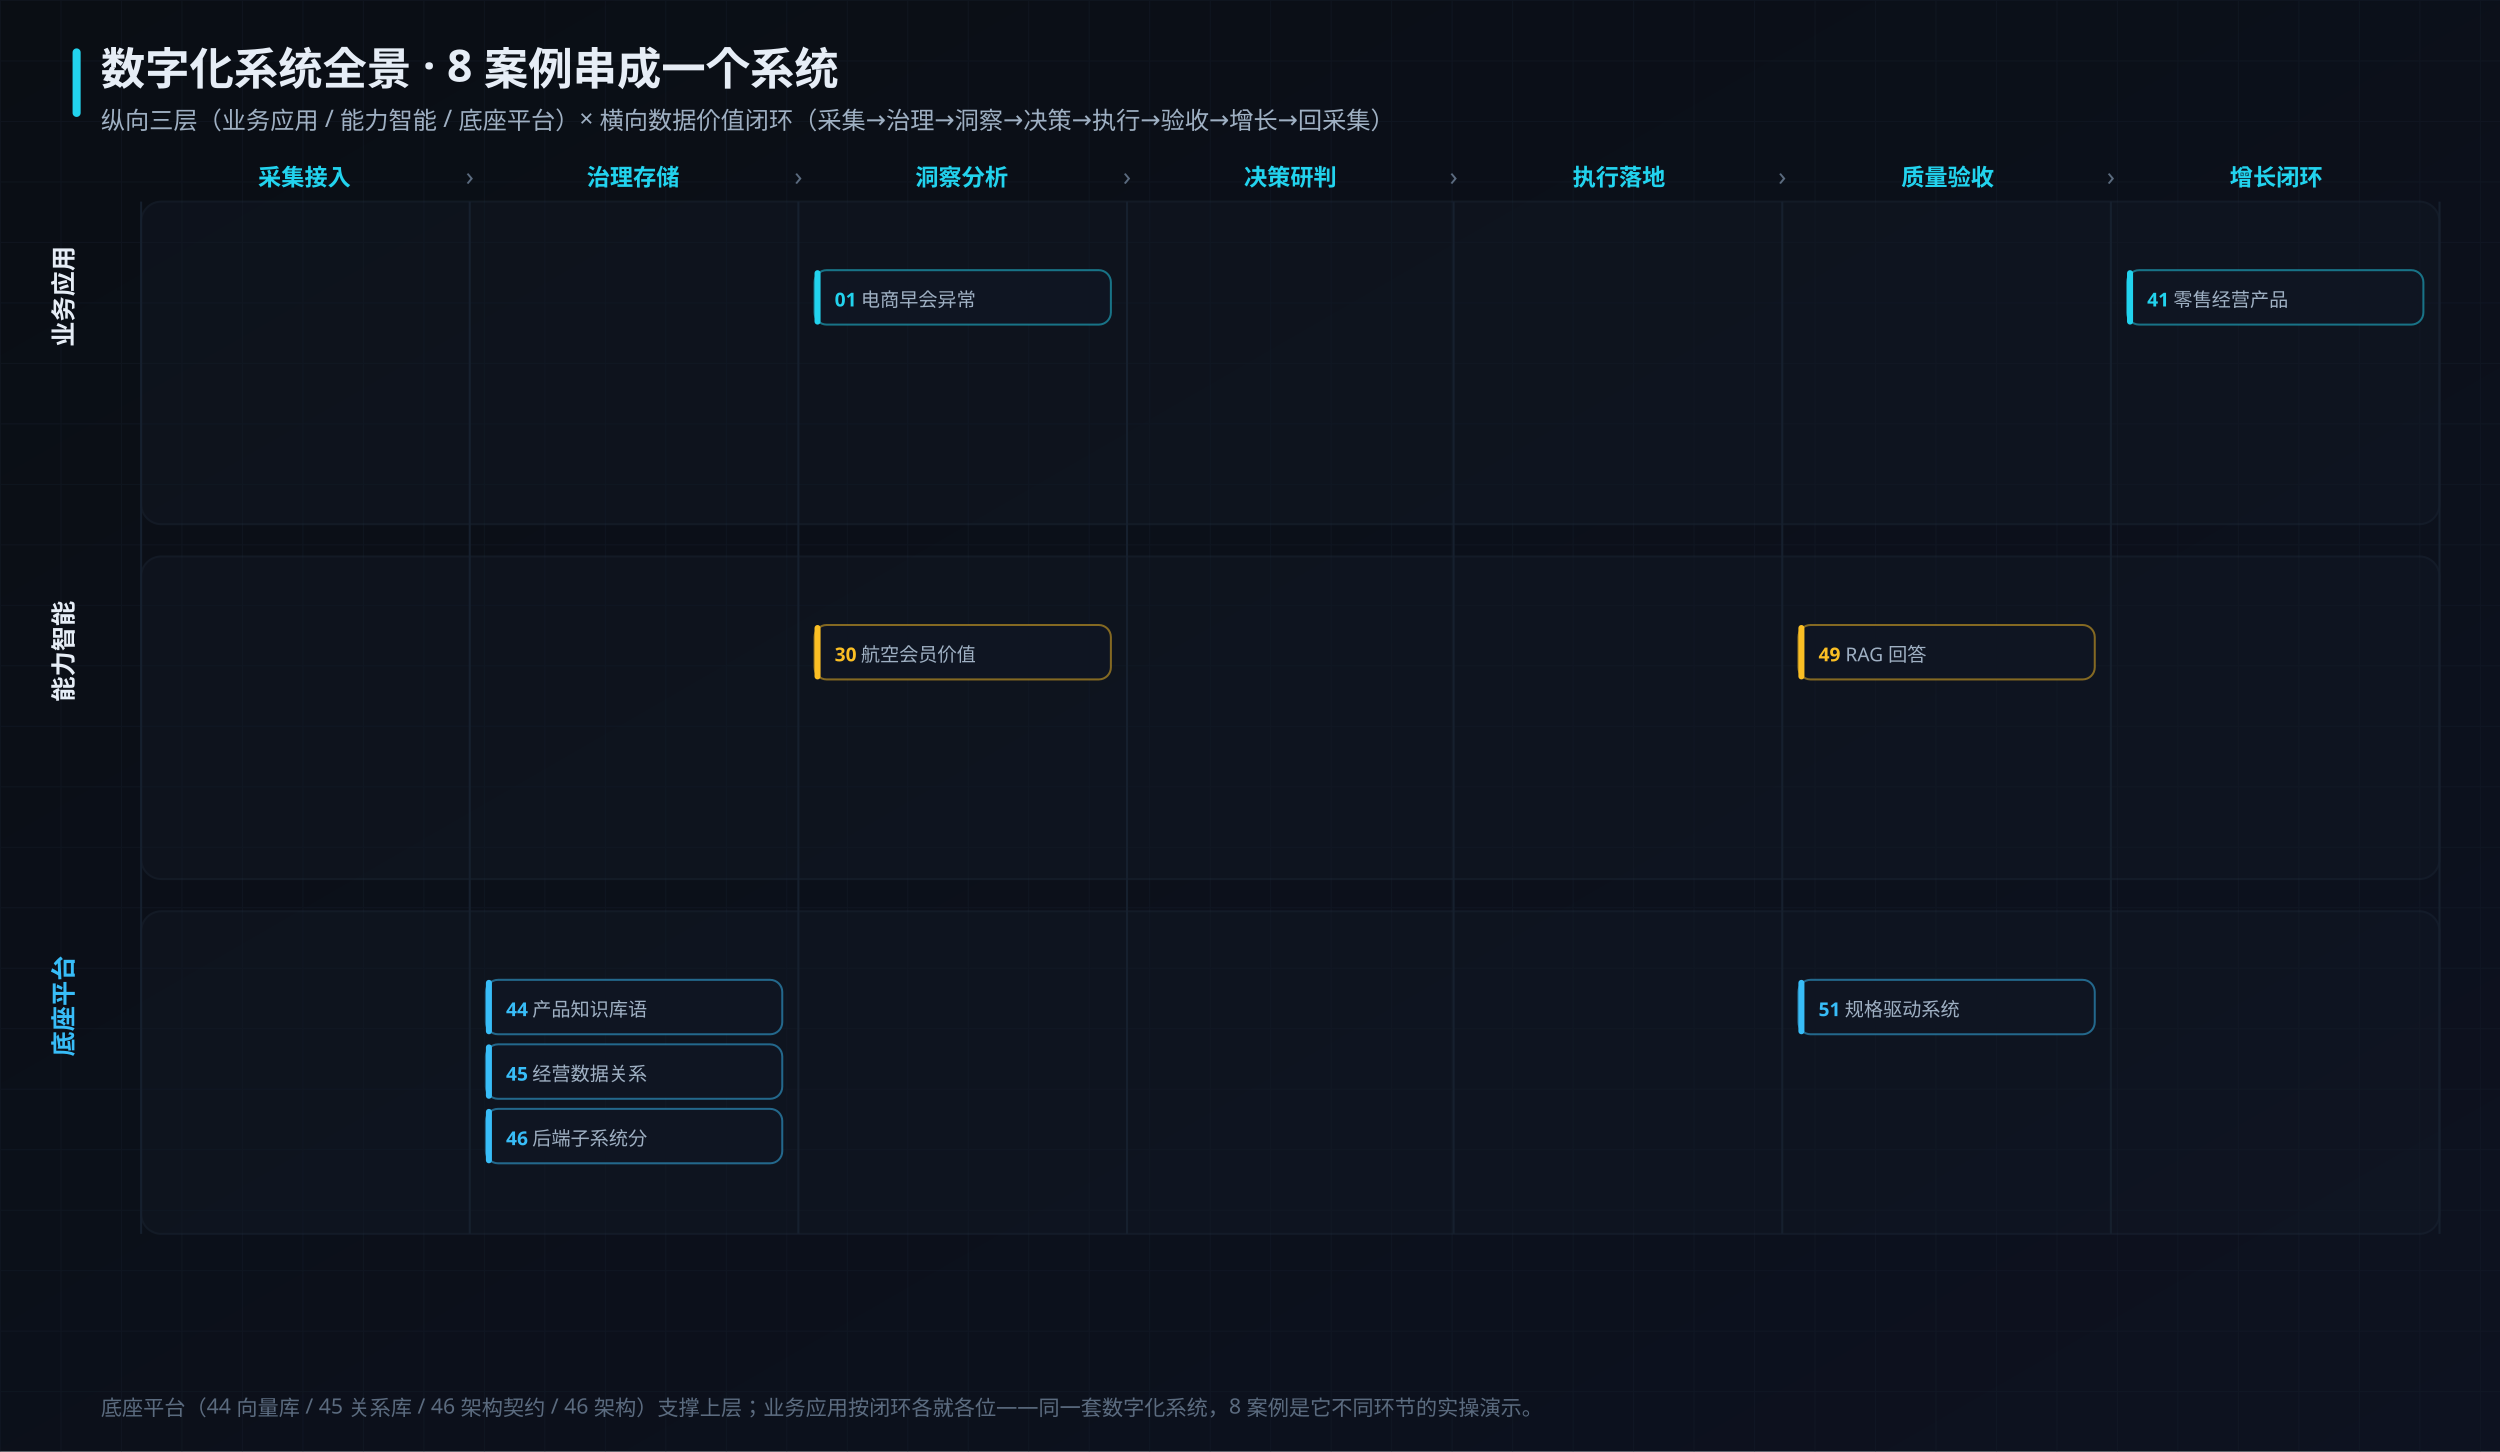
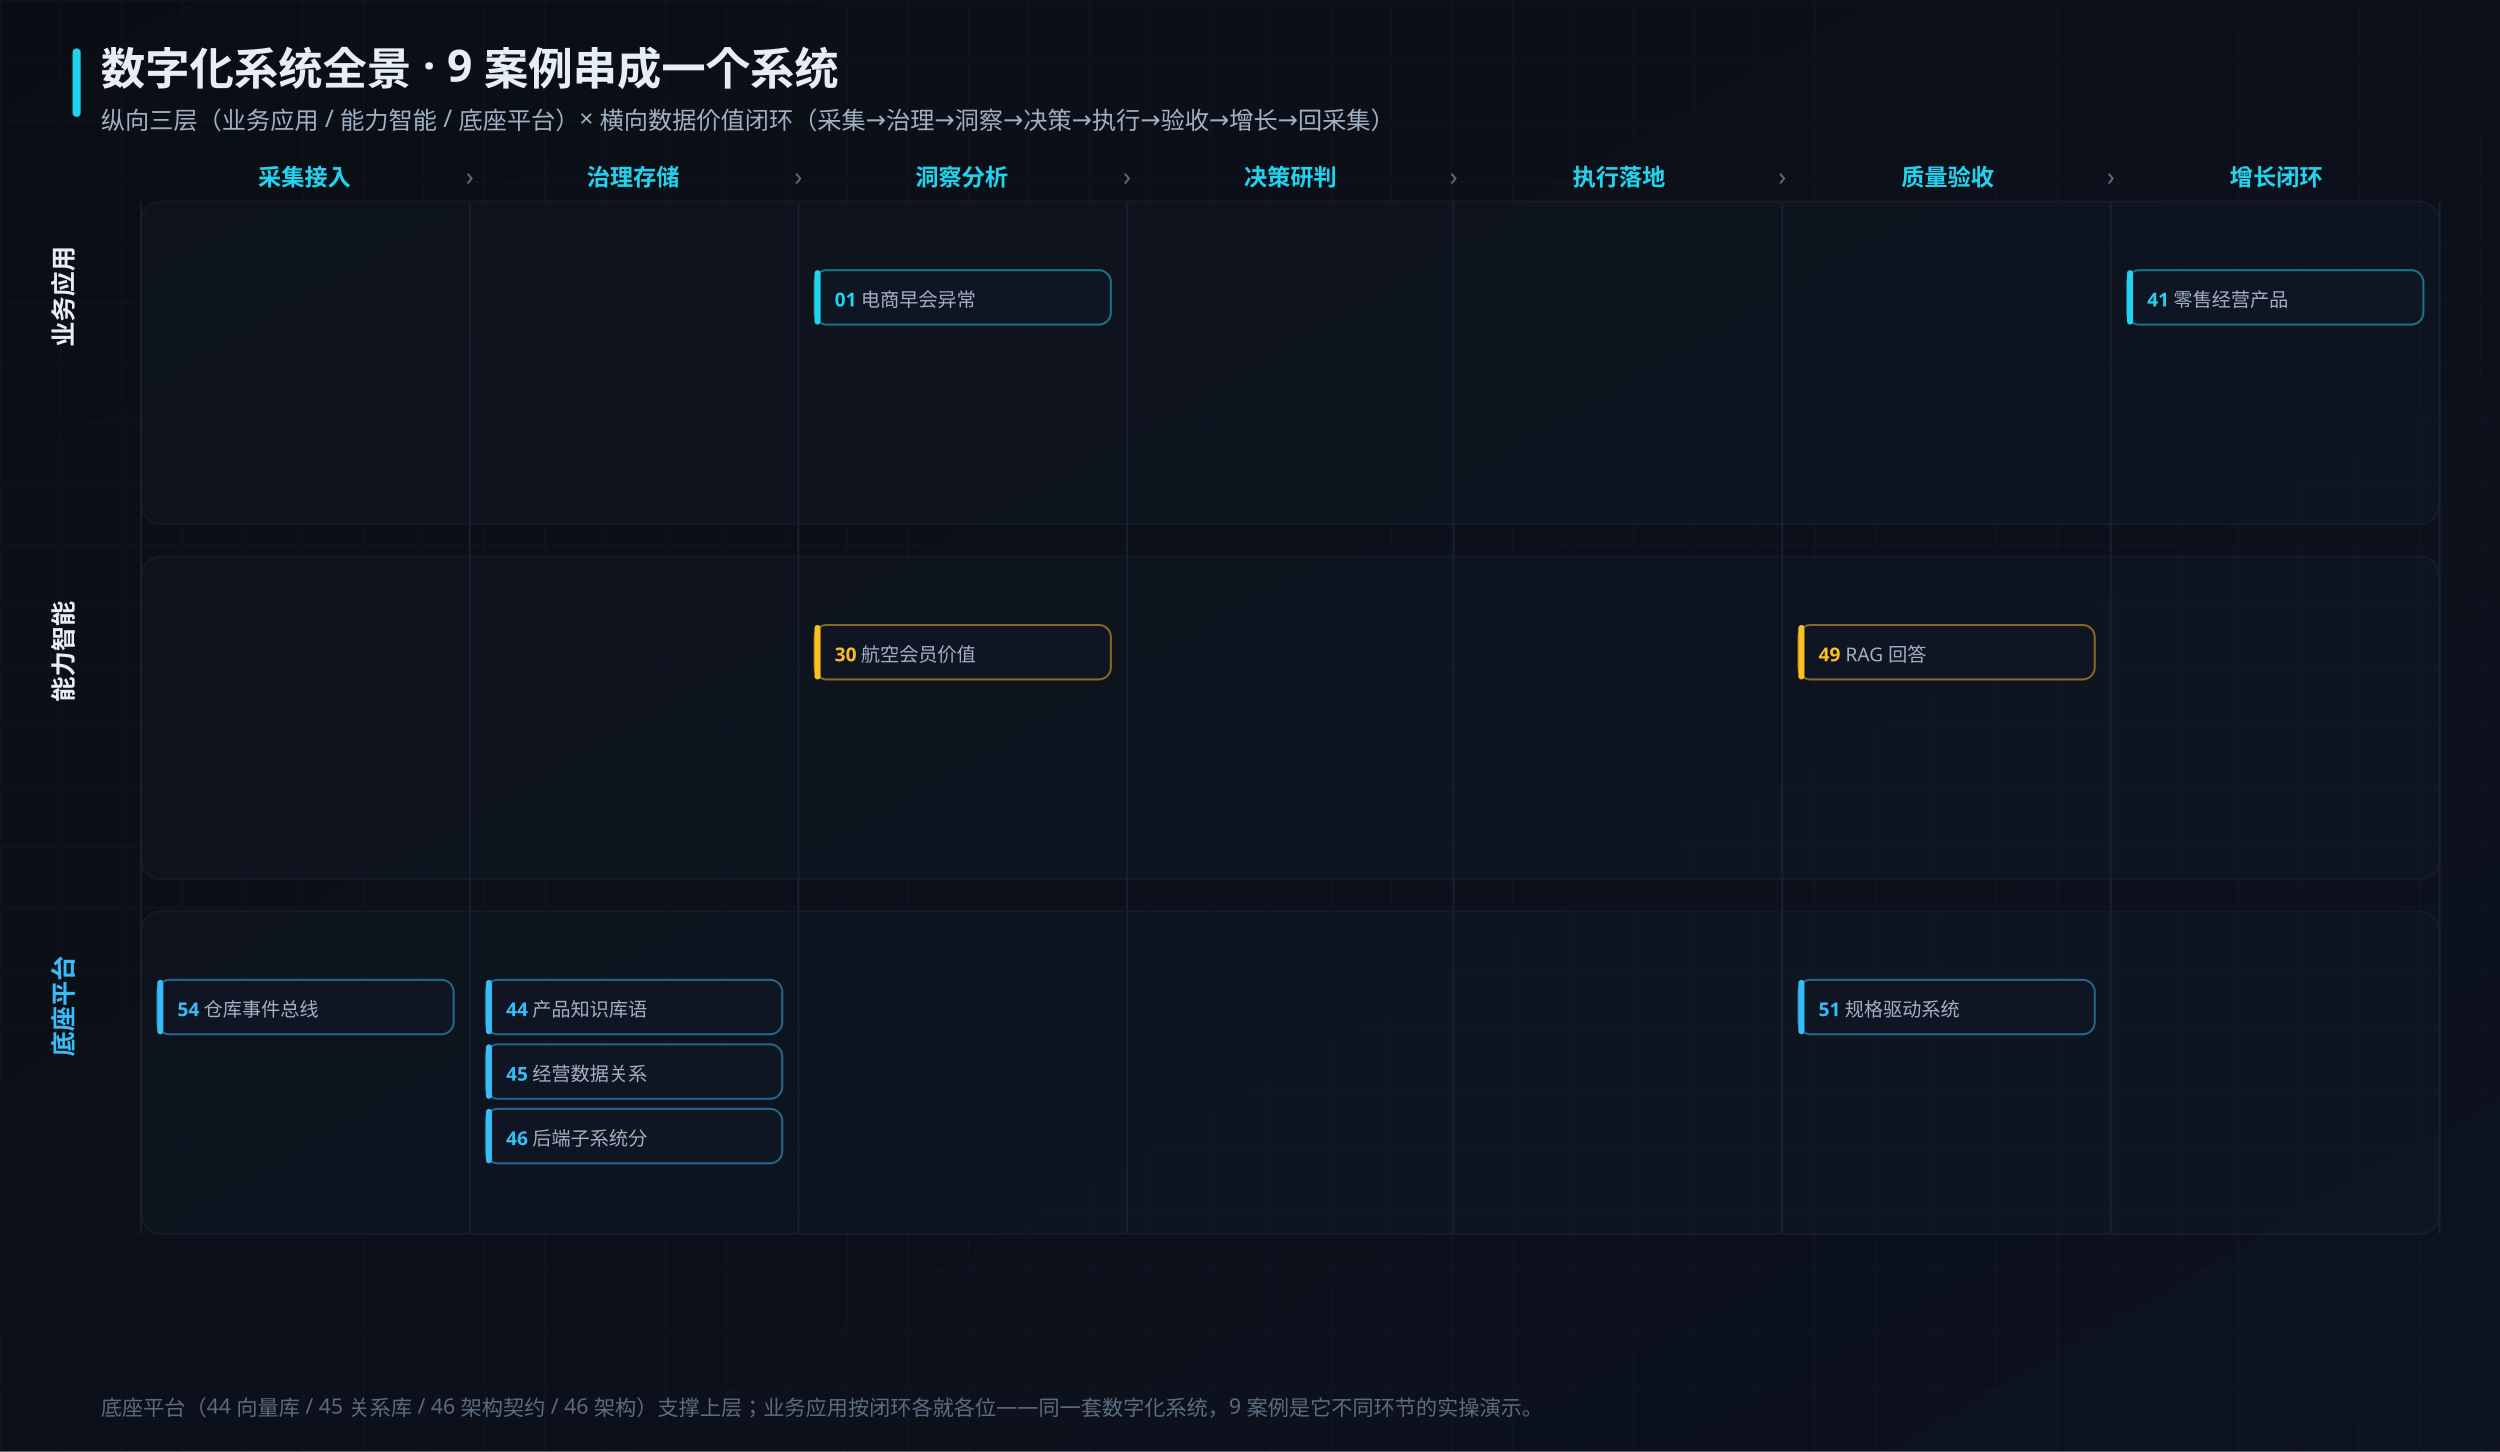
<svg xmlns="http://www.w3.org/2000/svg" viewBox="0 0 1240 720" font-family="PingFang SC,Microsoft YaHei,sans-serif">
  <defs>
    <linearGradient id="bg" x1="0" y1="0" x2="1" y2="1">
      <stop offset="0" stop-color="#0a0e14" />
      <stop offset="1" stop-color="#0d1220" />
    </linearGradient>
    <pattern id="grid" width="30" height="30" patternUnits="userSpaceOnUse">
      <path d="M30 0H0V30" fill="none" stroke="#16202e" stroke-width="1" />
    </pattern>
  </defs>
  <rect width="1240" height="720" fill="url(#bg)" />
  <rect width="1240" height="720" fill="url(#grid)" opacity="0.35" />
  <rect x="36" y="24" width="4" height="34" rx="2" fill="#22d3ee" />
-   <text x="50" y="42" font-size="22" font-weight="750" fill="#e6edf6">数字化系统全景 · 8 案例串成一个系统</text>
+   <text x="50" y="42" font-size="22" font-weight="750" fill="#e6edf6">数字化系统全景 · 9 案例串成一个系统</text>
  <text x="50" y="64" font-size="12" fill="#9fb0c3">纵向三层（业务应用 / 能力智能 / 底座平台）× 横向数据价值闭环（采集→治理→洞察→决策→执行→验收→增长→回采集）</text>
  <text x="151" y="92" font-size="11.5" font-weight="650" fill="#22d3ee" text-anchor="middle">采集接入</text>
  <text x="233" y="92" font-size="13" fill="#5b6b7f" text-anchor="middle">›</text>
  <text x="314" y="92" font-size="11.5" font-weight="650" fill="#22d3ee" text-anchor="middle">治理存储</text>
  <text x="396" y="92" font-size="13" fill="#5b6b7f" text-anchor="middle">›</text>
  <text x="477" y="92" font-size="11.5" font-weight="650" fill="#22d3ee" text-anchor="middle">洞察分析</text>
  <text x="559" y="92" font-size="13" fill="#5b6b7f" text-anchor="middle">›</text>
  <text x="640" y="92" font-size="11.5" font-weight="650" fill="#22d3ee" text-anchor="middle">决策研判</text>
  <text x="721" y="92" font-size="13" fill="#5b6b7f" text-anchor="middle">›</text>
  <text x="803" y="92" font-size="11.5" font-weight="650" fill="#22d3ee" text-anchor="middle">执行落地</text>
  <text x="884" y="92" font-size="13" fill="#5b6b7f" text-anchor="middle">›</text>
  <text x="966" y="92" font-size="11.5" font-weight="650" fill="#22d3ee" text-anchor="middle">质量验收</text>
  <text x="1047" y="92" font-size="13" fill="#5b6b7f" text-anchor="middle">›</text>
  <text x="1129" y="92" font-size="11.5" font-weight="650" fill="#22d3ee" text-anchor="middle">增长闭环</text>
  <rect x="70" y="100" width="1140" height="160" rx="10" fill="#121826" opacity="0.4" stroke="#1e2a3a" />
  <text x="36" y="122" font-size="12.5" font-weight="700" fill="#e6edf6" transform="rotate(-90 36 122)" text-anchor="end">业务应用</text>
  <rect x="70" y="276" width="1140" height="160" rx="10" fill="#121826" opacity="0.4" stroke="#1e2a3a" />
  <text x="36" y="298" font-size="12.5" font-weight="700" fill="#e6edf6" transform="rotate(-90 36 298)" text-anchor="end">能力智能</text>
  <rect x="70" y="452" width="1140" height="160" rx="10" fill="#121826" opacity="0.4" stroke="#1e2a3a" />
  <text x="36" y="474" font-size="12.5" font-weight="700" fill="#38bdf8" transform="rotate(-90 36 474)" text-anchor="end">底座平台</text>
  <line x1="70" y1="100" x2="70" y2="612" stroke="#16202e" />
  <line x1="233" y1="100" x2="233" y2="612" stroke="#16202e" />
  <line x1="396" y1="100" x2="396" y2="612" stroke="#16202e" />
  <line x1="559" y1="100" x2="559" y2="612" stroke="#16202e" />
  <line x1="721" y1="100" x2="721" y2="612" stroke="#16202e" />
  <line x1="884" y1="100" x2="884" y2="612" stroke="#16202e" />
  <line x1="1047" y1="100" x2="1047" y2="612" stroke="#16202e" />
  <line x1="1210" y1="100" x2="1210" y2="612" stroke="#16202e" />
  <rect x="404" y="134" width="147" height="27" rx="6" fill="#0f1522" stroke="#22d3ee" stroke-opacity="0.5" />
  <rect x="404" y="134" width="3" height="27" rx="1.5" fill="#22d3ee" />
  <text x="414" y="152" font-size="9.5" fill="#9fb0c3">
    <tspan fill="#22d3ee" font-weight="700">01</tspan> 电商早会异常</text>
  <rect x="404" y="310" width="147" height="27" rx="6" fill="#0f1522" stroke="#fbbf24" stroke-opacity="0.5" />
  <rect x="404" y="310" width="3" height="27" rx="1.5" fill="#fbbf24" />
  <text x="414" y="328" font-size="9.5" fill="#9fb0c3">
    <tspan fill="#fbbf24" font-weight="700">30</tspan> 航空会员价值</text>
  <rect x="1055" y="134" width="147" height="27" rx="6" fill="#0f1522" stroke="#22d3ee" stroke-opacity="0.5" />
  <rect x="1055" y="134" width="3" height="27" rx="1.5" fill="#22d3ee" />
  <text x="1065" y="152" font-size="9.5" fill="#9fb0c3">
    <tspan fill="#22d3ee" font-weight="700">41</tspan> 零售经营产品</text>
  <rect x="241" y="486" width="147" height="27" rx="6" fill="#0f1522" stroke="#38bdf8" stroke-opacity="0.5" />
  <rect x="241" y="486" width="3" height="27" rx="1.5" fill="#38bdf8" />
  <text x="251" y="504" font-size="9.5" fill="#9fb0c3">
    <tspan fill="#38bdf8" font-weight="700">44</tspan> 产品知识库语</text>
  <rect x="241" y="518" width="147" height="27" rx="6" fill="#0f1522" stroke="#38bdf8" stroke-opacity="0.5" />
  <rect x="241" y="518" width="3" height="27" rx="1.5" fill="#38bdf8" />
  <text x="251" y="536" font-size="9.5" fill="#9fb0c3">
    <tspan fill="#38bdf8" font-weight="700">45</tspan> 经营数据关系</text>
  <rect x="241" y="550" width="147" height="27" rx="6" fill="#0f1522" stroke="#38bdf8" stroke-opacity="0.5" />
  <rect x="241" y="550" width="3" height="27" rx="1.5" fill="#38bdf8" />
  <text x="251" y="568" font-size="9.5" fill="#9fb0c3">
    <tspan fill="#38bdf8" font-weight="700">46</tspan> 后端子系统分</text>
  <rect x="892" y="310" width="147" height="27" rx="6" fill="#0f1522" stroke="#fbbf24" stroke-opacity="0.5" />
  <rect x="892" y="310" width="3" height="27" rx="1.5" fill="#fbbf24" />
  <text x="902" y="328" font-size="9.5" fill="#9fb0c3">
    <tspan fill="#fbbf24" font-weight="700">49</tspan> RAG 回答</text>
  <rect x="892" y="486" width="147" height="27" rx="6" fill="#0f1522" stroke="#38bdf8" stroke-opacity="0.5" />
  <rect x="892" y="486" width="3" height="27" rx="1.5" fill="#38bdf8" />
  <text x="902" y="504" font-size="9.5" fill="#9fb0c3">
    <tspan fill="#38bdf8" font-weight="700">51</tspan> 规格驱动系统</text>
-   <text x="50" y="702" font-size="10.5" fill="#5b6b7f">底座平台（44 向量库 / 45 关系库 / 46 架构契约 / 46 架构）支撑上层；业务应用按闭环各就各位——同一套数字化系统，8 案例是它不同环节的实操演示。</text>
+   <rect x="78" y="486" width="147" height="27" rx="6" fill="#0f1522" stroke="#38bdf8" stroke-opacity="0.5" />
+   <rect x="78" y="486" width="3" height="27" rx="1.5" fill="#38bdf8" />
+   <text x="88" y="504" font-size="9.5" fill="#9fb0c3">
+     <tspan fill="#38bdf8" font-weight="700">54</tspan> 仓库事件总线</text>
+   <text x="50" y="702" font-size="10.5" fill="#5b6b7f">底座平台（44 向量库 / 45 关系库 / 46 架构契约 / 46 架构）支撑上层；业务应用按闭环各就各位——同一套数字化系统，9 案例是它不同环节的实操演示。</text>
</svg>
